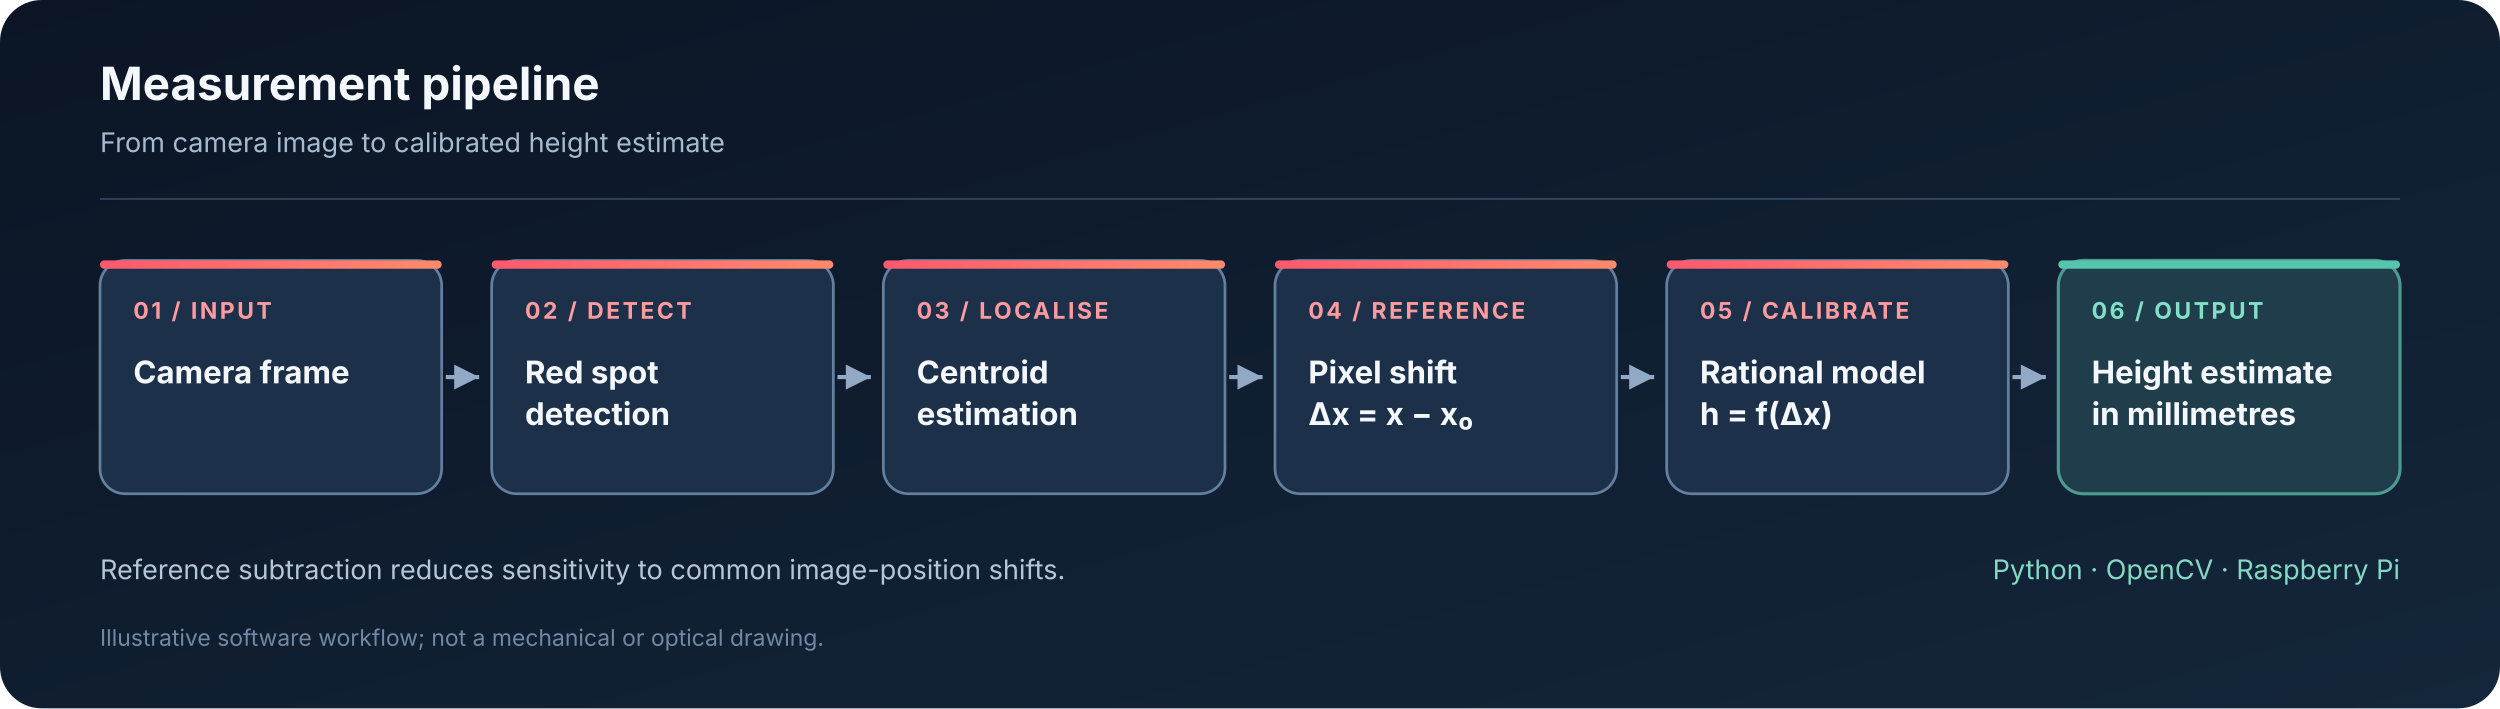
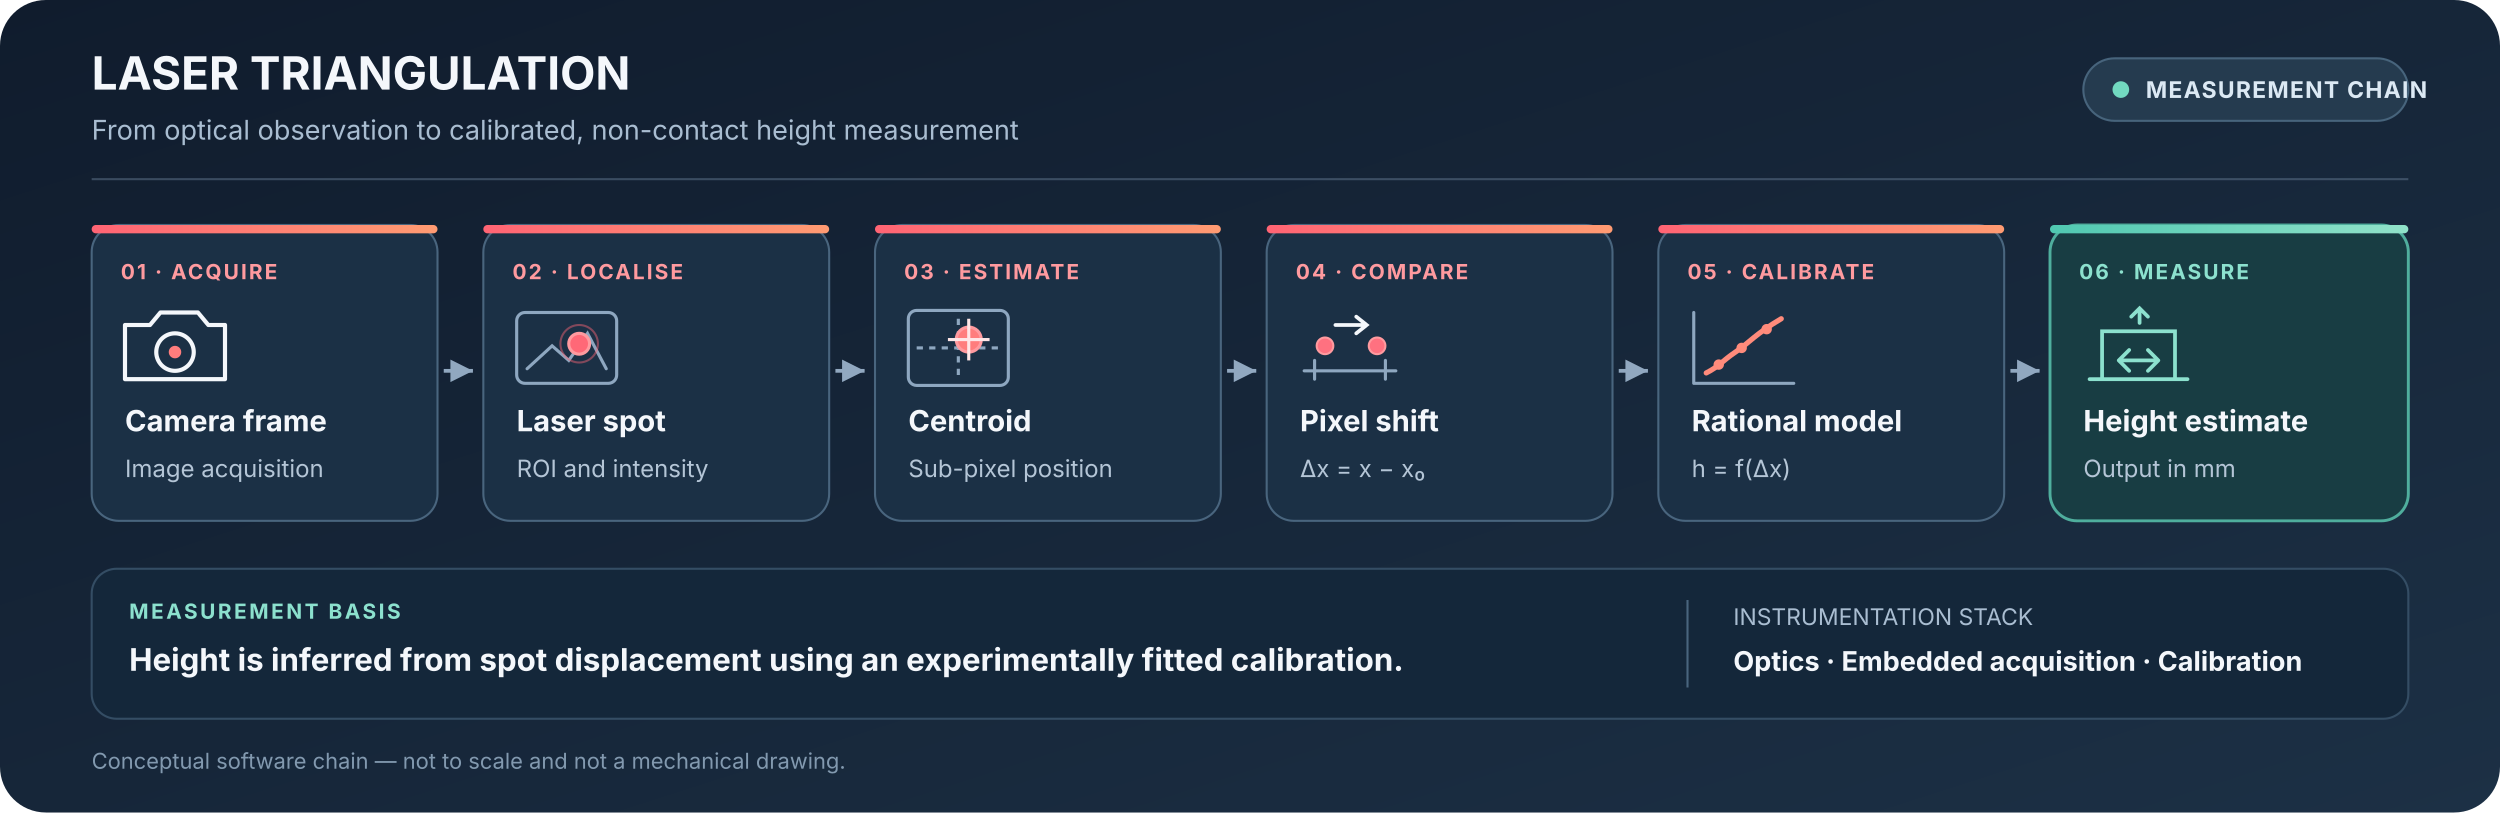
- <svg xmlns="http://www.w3.org/2000/svg" width="1200" height="340" viewBox="0 0 1200 340" role="img" aria-labelledby="title desc">
+ <svg xmlns="http://www.w3.org/2000/svg" width="1200" height="390" viewBox="0 0 1200 390" role="img" aria-labelledby="title desc">
  <defs>
-     <linearGradient id="background" x1="0" y1="0" x2="1" y2="1">
-       <stop offset="0" stop-color="#0b1525" />
-       <stop offset="1" stop-color="#14263b" />
+     <linearGradient id="bg" x1="0" y1="0" x2="1" y2="1">
+       <stop offset="0" stop-color="#101c2d" />
+       <stop offset="1" stop-color="#1c3045" />
    </linearGradient>
-     <linearGradient id="accent" x1="0" y1="0" x2="1" y2="0">
-       <stop offset="0" stop-color="#ff596d" />
-       <stop offset="1" stop-color="#ff8a6b" />
+     <linearGradient id="coral" x1="0" y1="0" x2="1" y2="0">
+       <stop offset="0" stop-color="#ff6474" />
+       <stop offset="1" stop-color="#ff9b72" />
+     </linearGradient>
+     <linearGradient id="mint" x1="0" y1="0" x2="1" y2="0">
+       <stop offset="0" stop-color="#50c8b1" />
+       <stop offset="1" stop-color="#91e2c9" />
    </linearGradient>
    <marker id="arrow" markerWidth="8" markerHeight="8" refX="6" refY="3" orient="auto">
-       <path d="M0,0 L6,3 L0,6 Z" fill="#91a9c4" />
+       <path d="M0,0 L6,3 L0,6 Z" fill="#91a8c0" />
    </marker>
  </defs>
-   <rect width="1200" height="340" rx="20" fill="url(#background)" />
+   <rect width="1200" height="390" rx="22" fill="url(#bg)" />
  <g font-family="Inter,Segoe UI,Arial,sans-serif">
-     <text x="48" y="48" fill="#f4f7fb" font-size="22" font-weight="700">Measurement pipeline</text>
-     <text x="48" y="73" fill="#a8bad0" font-size="13">From camera image to calibrated height estimate</text>
-     <rect x="48" y="95" width="1104" height="1" fill="#6d86a2" opacity=".35" />
+     <text x="44" y="43" fill="#f4f7fb" font-size="22" font-weight="750">LASER TRIANGULATION</text>
+     <text x="44" y="67" fill="#a9bdd1" font-size="13">From optical observation to calibrated, non-contact height measurement</text>
+     <rect x="1000" y="28" width="156" height="30" rx="15" fill="#253b4f" stroke="#47647c" />
+     <circle cx="1018" cy="43" r="4" fill="#72d9c0" />
+     <text x="1030" y="47" fill="#dce9f4" font-size="11" font-weight="700" letter-spacing=".6">MEASUREMENT CHAIN</text>
+     <path d="M44 86 H1156" stroke="#6c8299" stroke-opacity=".45" />
    <g>
-       <rect x="48" y="125" width="164" height="112" rx="12" fill="#1c3149" stroke="#63809e" stroke-width="1.3" />
-       <rect x="236" y="125" width="164" height="112" rx="12" fill="#1c3149" stroke="#63809e" stroke-width="1.3" />
-       <rect x="424" y="125" width="164" height="112" rx="12" fill="#1c3149" stroke="#63809e" stroke-width="1.3" />
-       <rect x="612" y="125" width="164" height="112" rx="12" fill="#1c3149" stroke="#63809e" stroke-width="1.3" />
-       <rect x="800" y="125" width="164" height="112" rx="12" fill="#1c3149" stroke="#63809e" stroke-width="1.3" />
-       <rect x="988" y="125" width="164" height="112" rx="12" fill="#203d4b" stroke="#4c9b91" stroke-width="1.5" />
+       <rect x="44" y="108" width="166" height="142" rx="13" fill="#1b3045" stroke="#49657e" />
+       <rect x="232" y="108" width="166" height="142" rx="13" fill="#1b3045" stroke="#49657e" />
+       <rect x="420" y="108" width="166" height="142" rx="13" fill="#1b3045" stroke="#49657e" />
+       <rect x="608" y="108" width="166" height="142" rx="13" fill="#1b3045" stroke="#49657e" />
+       <rect x="796" y="108" width="166" height="142" rx="13" fill="#1b3045" stroke="#49657e" />
+       <rect x="984" y="108" width="172" height="142" rx="13" fill="#183d43" stroke="#4fae9d" stroke-width="1.4" />
    </g>
-     <g fill="url(#accent)">
-       <rect x="48" y="125" width="164" height="4" rx="2" />
-       <rect x="236" y="125" width="164" height="4" rx="2" />
-       <rect x="424" y="125" width="164" height="4" rx="2" />
-       <rect x="612" y="125" width="164" height="4" rx="2" />
-       <rect x="800" y="125" width="164" height="4" rx="2" />
+     <g fill="url(#coral)">
+       <rect x="44" y="108" width="166" height="4" rx="2" />
+       <rect x="232" y="108" width="166" height="4" rx="2" />
+       <rect x="420" y="108" width="166" height="4" rx="2" />
+       <rect x="608" y="108" width="166" height="4" rx="2" />
+       <rect x="796" y="108" width="166" height="4" rx="2" />
    </g>
-     <rect x="988" y="125" width="164" height="4" rx="2" fill="#55c6ad" />
-     <g fill="#ff9a9f" font-size="11" font-weight="700" letter-spacing="1.2">
-       <text x="64" y="153">01 / INPUT</text>
-       <text x="252" y="153">02 / DETECT</text>
-       <text x="440" y="153">03 / LOCALISE</text>
-       <text x="628" y="153">04 / REFERENCE</text>
-       <text x="816" y="153">05 / CALIBRATE</text>
+     <rect x="984" y="108" width="172" height="4" rx="2" fill="url(#mint)" />
+     <g fill="#ff9a9f" font-size="10" font-weight="750" letter-spacing="1">
+       <text x="58" y="134">01 · ACQUIRE</text>
+       <text x="246" y="134">02 · LOCALISE</text>
+       <text x="434" y="134">03 · ESTIMATE</text>
+       <text x="622" y="134">04 · COMPARE</text>
+       <text x="810" y="134">05 · CALIBRATE</text>
    </g>
-     <text x="1004" y="153" fill="#82e0c9" font-size="11" font-weight="700" letter-spacing="1.2">06 / OUTPUT</text>
-     <g fill="#f4f7fb" font-size="15" font-weight="650">
-       <text x="64" y="184">Camera frame</text>
-       <text x="252" y="184">Red spot</text>
-       <text x="252" y="204">detection</text>
-       <text x="440" y="184">Centroid</text>
-       <text x="440" y="204">estimation</text>
-       <text x="628" y="184">Pixel shift</text>
-       <text x="628" y="204">Δx = x − x₀</text>
-       <text x="816" y="184">Rational model</text>
-       <text x="816" y="204">h = f(Δx)</text>
-       <text x="1004" y="184">Height estimate</text>
-       <text x="1004" y="204">in millimetres</text>
+     <text x="998" y="134" fill="#8ce1ce" font-size="10" font-weight="750" letter-spacing="1">06 · MEASURE</text>
+     <g transform="translate(60 148)" stroke="#f4f7fb" stroke-width="2" fill="none" stroke-linejoin="round">
+       <path d="M0 8 H12 L17 2 H35 L40 8 H48 V34 H0 Z" />
+       <circle cx="24" cy="21" r="9" />
+       <circle cx="24" cy="21" r="3" fill="#ff7d7d" stroke="none" />
    </g>
-     <g stroke="#91a9c4" stroke-width="2" marker-end="url(#arrow)" fill="none">
-       <path d="M214 181 H230" />
-       <path d="M402 181 H418" />
-       <path d="M590 181 H606" />
-       <path d="M778 181 H794" />
-       <path d="M966 181 H982" />
+     <g transform="translate(248 148)" fill="none" stroke-linecap="round">
+       <rect x="0" y="2" width="48" height="34" rx="4" stroke="#8ea7c0" stroke-width="1.5" />
+       <path d="M5 29 L17 18 L25 25 L34 12 L43 29" stroke="#8ea7c0" stroke-width="1.5" />
+       <circle cx="30" cy="17" r="5" fill="#ff6877" stroke="#ff9a9f" stroke-width="1.5" />
+       <circle cx="30" cy="17" r="9" stroke="#ff6877" stroke-opacity=".45" />
    </g>
-     <text x="48" y="278" fill="#b6c6d9" font-size="13">Reference subtraction reduces sensitivity to common image-position shifts.</text>
-     <text x="1152" y="278" fill="#83d9c3" font-size="13" text-anchor="end">Python · OpenCV · Raspberry Pi</text>
-     <text x="48" y="310" fill="#7189a4" font-size="11">Illustrative software workflow; not a mechanical or optical drawing.</text>
+     <g transform="translate(436 148)" stroke="#8ea7c0" stroke-width="1.5" fill="none">
+       <rect x="0" y="1" width="48" height="36" rx="4" />
+       <path d="M24 5 V33 M4 19 H44" stroke-dasharray="3 3" />
+       <circle cx="29" cy="15" r="6" fill="#ff7d7d" stroke="#ff9a9f" />
+       <path d="M29 5 V25 M19 15 H39" stroke="#ffe6e7" stroke-width="1.5" />
+     </g>
+     <g transform="translate(624 148)" fill="none" stroke-linecap="round">
+       <path d="M2 30 H46" stroke="#8ea7c0" stroke-width="1.5" />
+       <path d="M7 25 V34 M41 25 V34" stroke="#8ea7c0" stroke-width="1.5" />
+       <circle cx="12" cy="18" r="4" fill="#ff7180" stroke="#ff9a9f" />
+       <circle cx="37" cy="18" r="4" fill="#ff7180" stroke="#ff9a9f" />
+       <path d="M17 8 H32 M27 4 L32 8 L27 12" stroke="#f4f7fb" stroke-width="1.8" />
+     </g>
+     <g transform="translate(812 148)" fill="none" stroke-linecap="round" stroke-linejoin="round">
+       <path d="M1 2 V36 H49" stroke="#8ea7c0" stroke-width="1.5" />
+       <path d="M7 31 C13 28 15 25 21 21 S31 12 43 5" stroke="#ff8b7b" stroke-width="2.5" />
+       <circle cx="13" cy="27" r="2.5" fill="#ff8b7b" />
+       <circle cx="24" cy="19" r="2.5" fill="#ff8b7b" />
+       <circle cx="36" cy="10" r="2.5" fill="#ff8b7b" />
+     </g>
+     <g transform="translate(1002 147)" fill="none" stroke="#8ce1ce" stroke-width="1.8" stroke-linecap="round">
+       <path d="M1 35 H48 M7 35 V12 H42 V35" />
+       <path d="M15 26 H34 M15 26 L20 21 M15 26 L20 31 M34 26 L29 21 M34 26 L29 31" />
+       <path d="M25 8 V1 M21 5 L25 1 L29 5" />
+     </g>
+     <g fill="#f4f7fb" font-size="14" font-weight="700">
+       <text x="60" y="207">Camera frame</text>
+       <text x="248" y="207">Laser spot</text>
+       <text x="436" y="207">Centroid</text>
+       <text x="624" y="207">Pixel shift</text>
+       <text x="812" y="207">Rational model</text>
+       <text x="1000" y="207">Height estimate</text>
+     </g>
+     <g fill="#b4c5d6" font-size="11.5">
+       <text x="60" y="229">Image acquisition</text>
+       <text x="248" y="229">ROI and intensity</text>
+       <text x="436" y="229">Sub-pixel position</text>
+       <text x="624" y="229">Δx = x − x₀</text>
+       <text x="812" y="229">h = f(Δx)</text>
+       <text x="1000" y="229">Output in mm</text>
+     </g>
+     <g stroke="#91a8c0" stroke-width="1.8" fill="none" marker-end="url(#arrow)">
+       <path d="M213 178 H227" />
+       <path d="M401 178 H415" />
+       <path d="M589 178 H603" />
+       <path d="M777 178 H791" />
+       <path d="M965 178 H979" />
+     </g>
+     <rect x="44" y="273" width="1112" height="72" rx="12" fill="#14273a" stroke="#344d64" />
+     <text x="62" y="297" fill="#8ce1ce" font-size="10" font-weight="750" letter-spacing="1.2">MEASUREMENT BASIS</text>
+     <text x="62" y="322" fill="#f4f7fb" font-size="15" font-weight="650">Height is inferred from spot displacement using an experimentally fitted calibration.</text>
+     <path d="M810 288 V330" stroke="#49657e" />
+     <text x="832" y="300" fill="#a9bdd1" font-size="11">INSTRUMENTATION STACK</text>
+     <text x="832" y="322" fill="#f4f7fb" font-size="13" font-weight="650">Optics · Embedded acquisition · Calibration</text>
+     <text x="44" y="369" fill="#8299af" font-size="10.5">Conceptual software chain — not to scale and not a mechanical drawing.</text>
  </g>
</svg>
